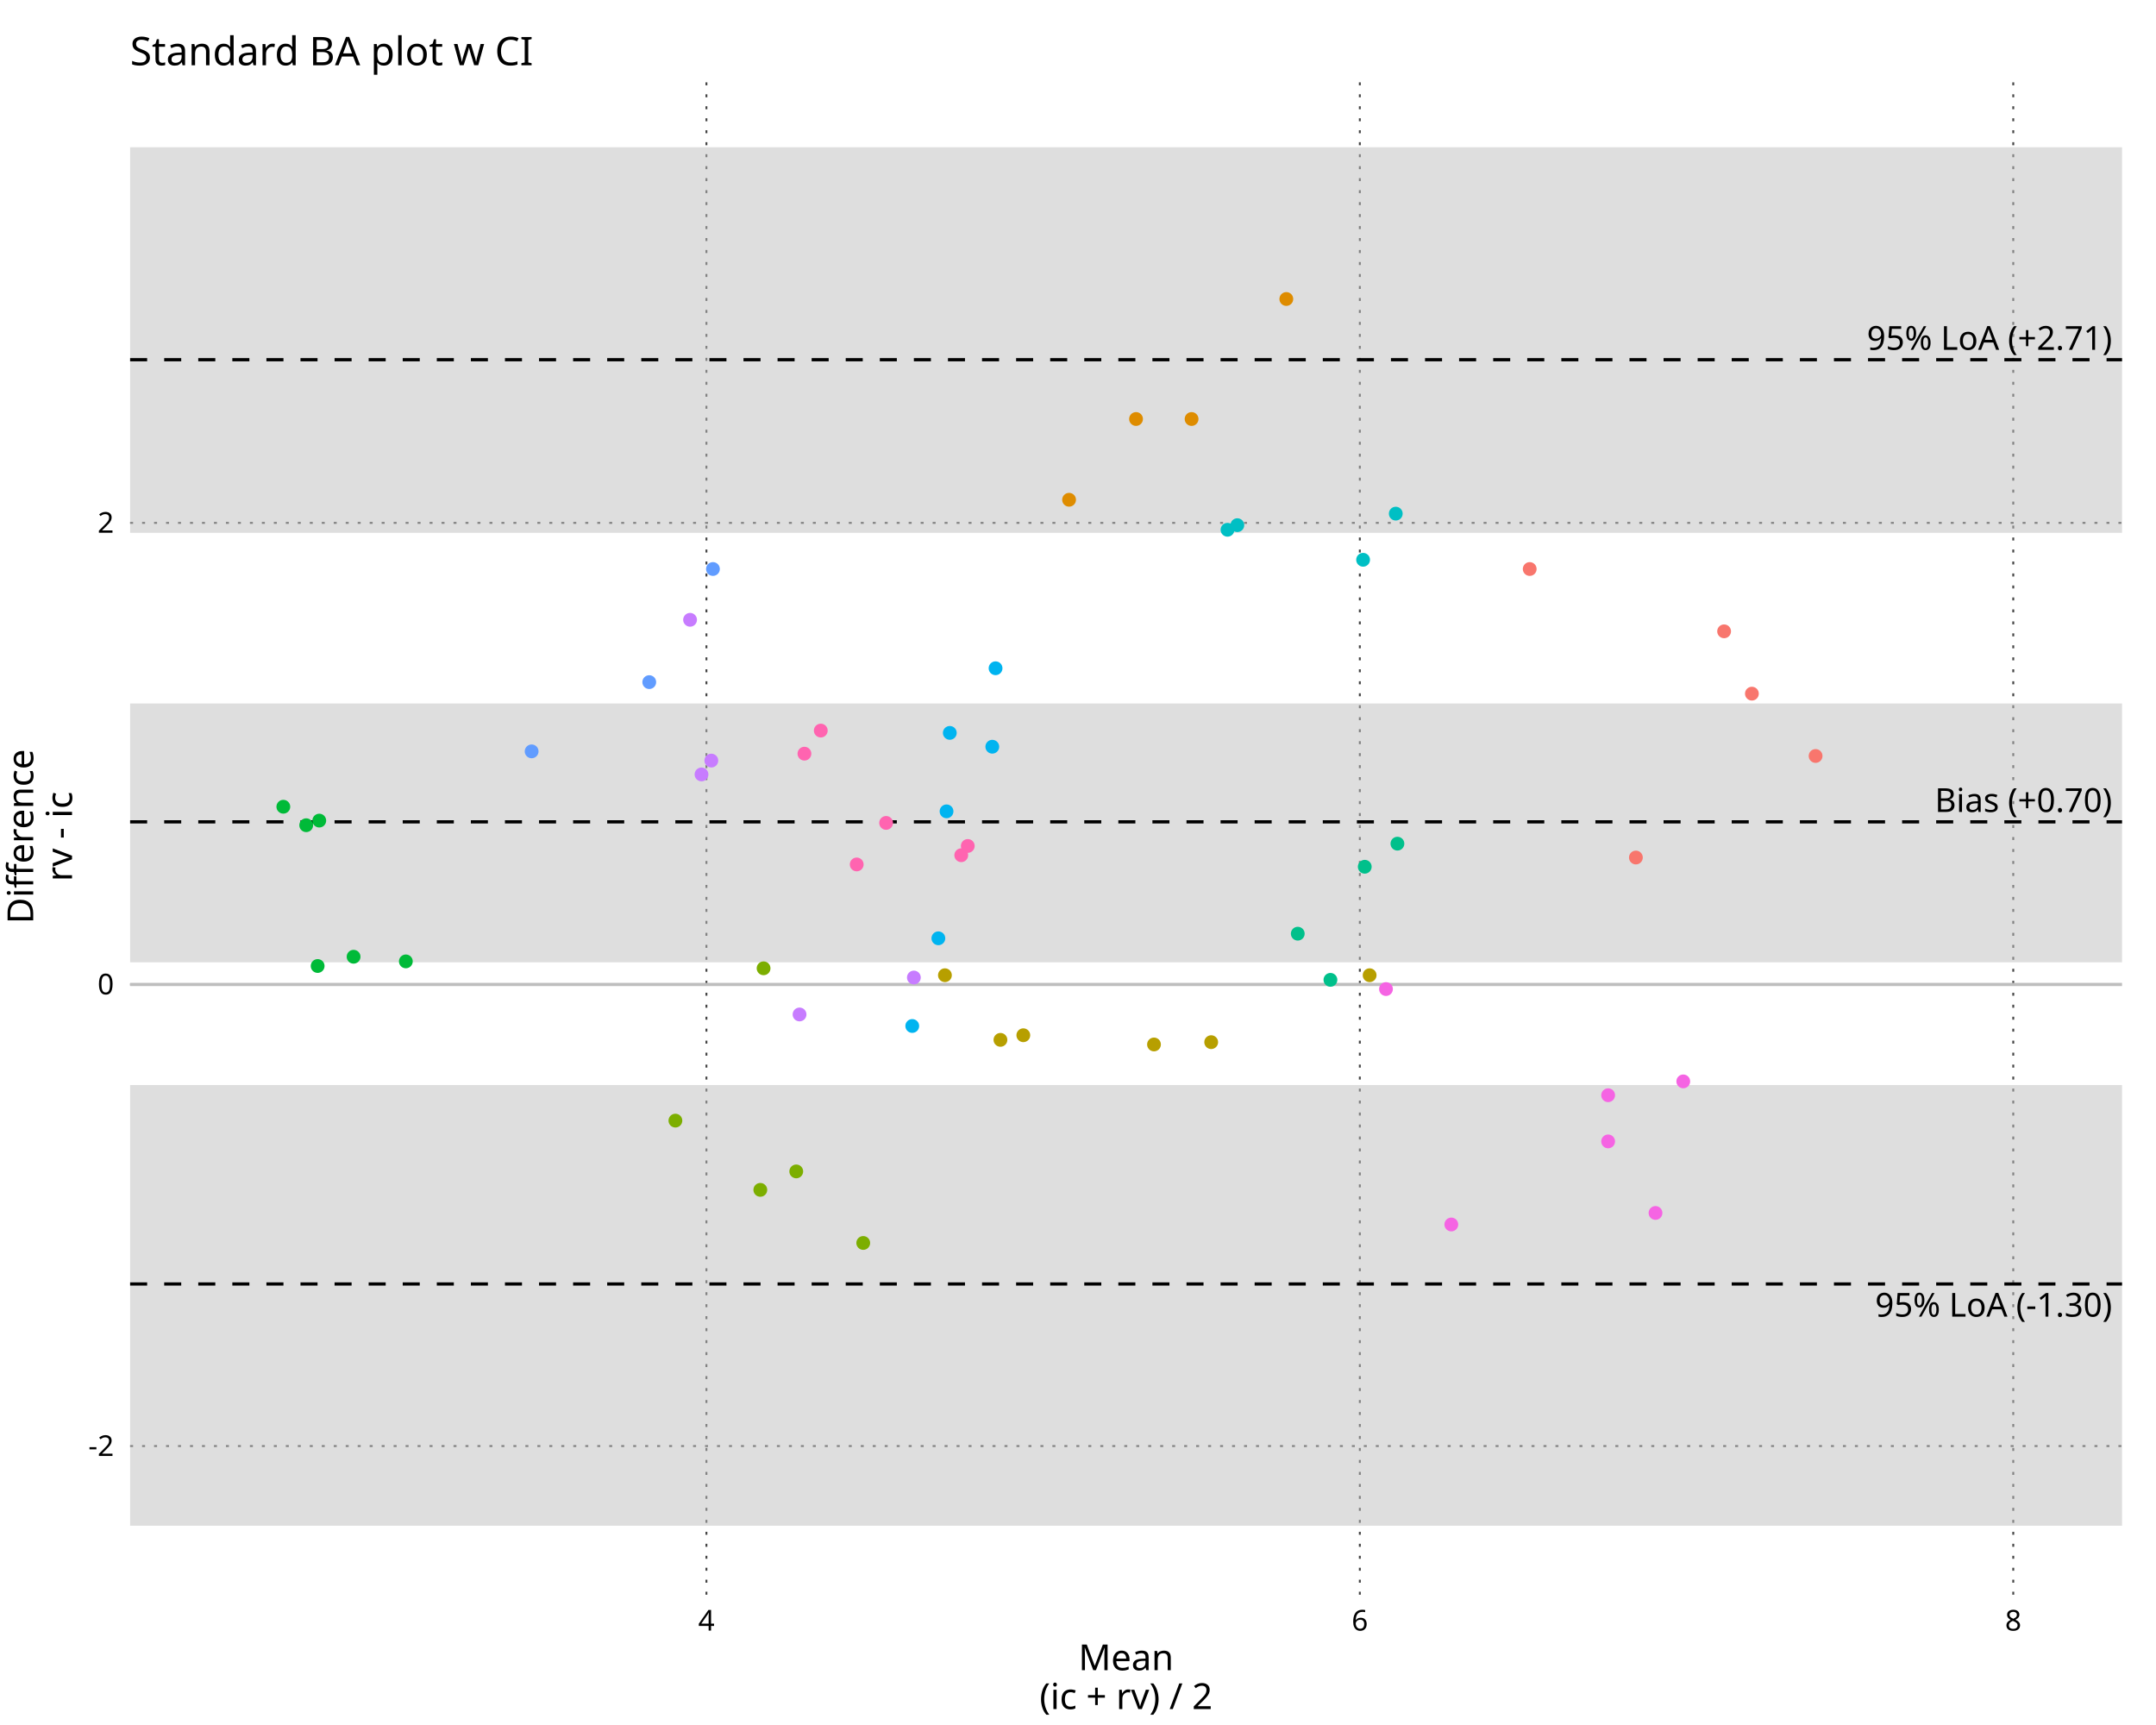
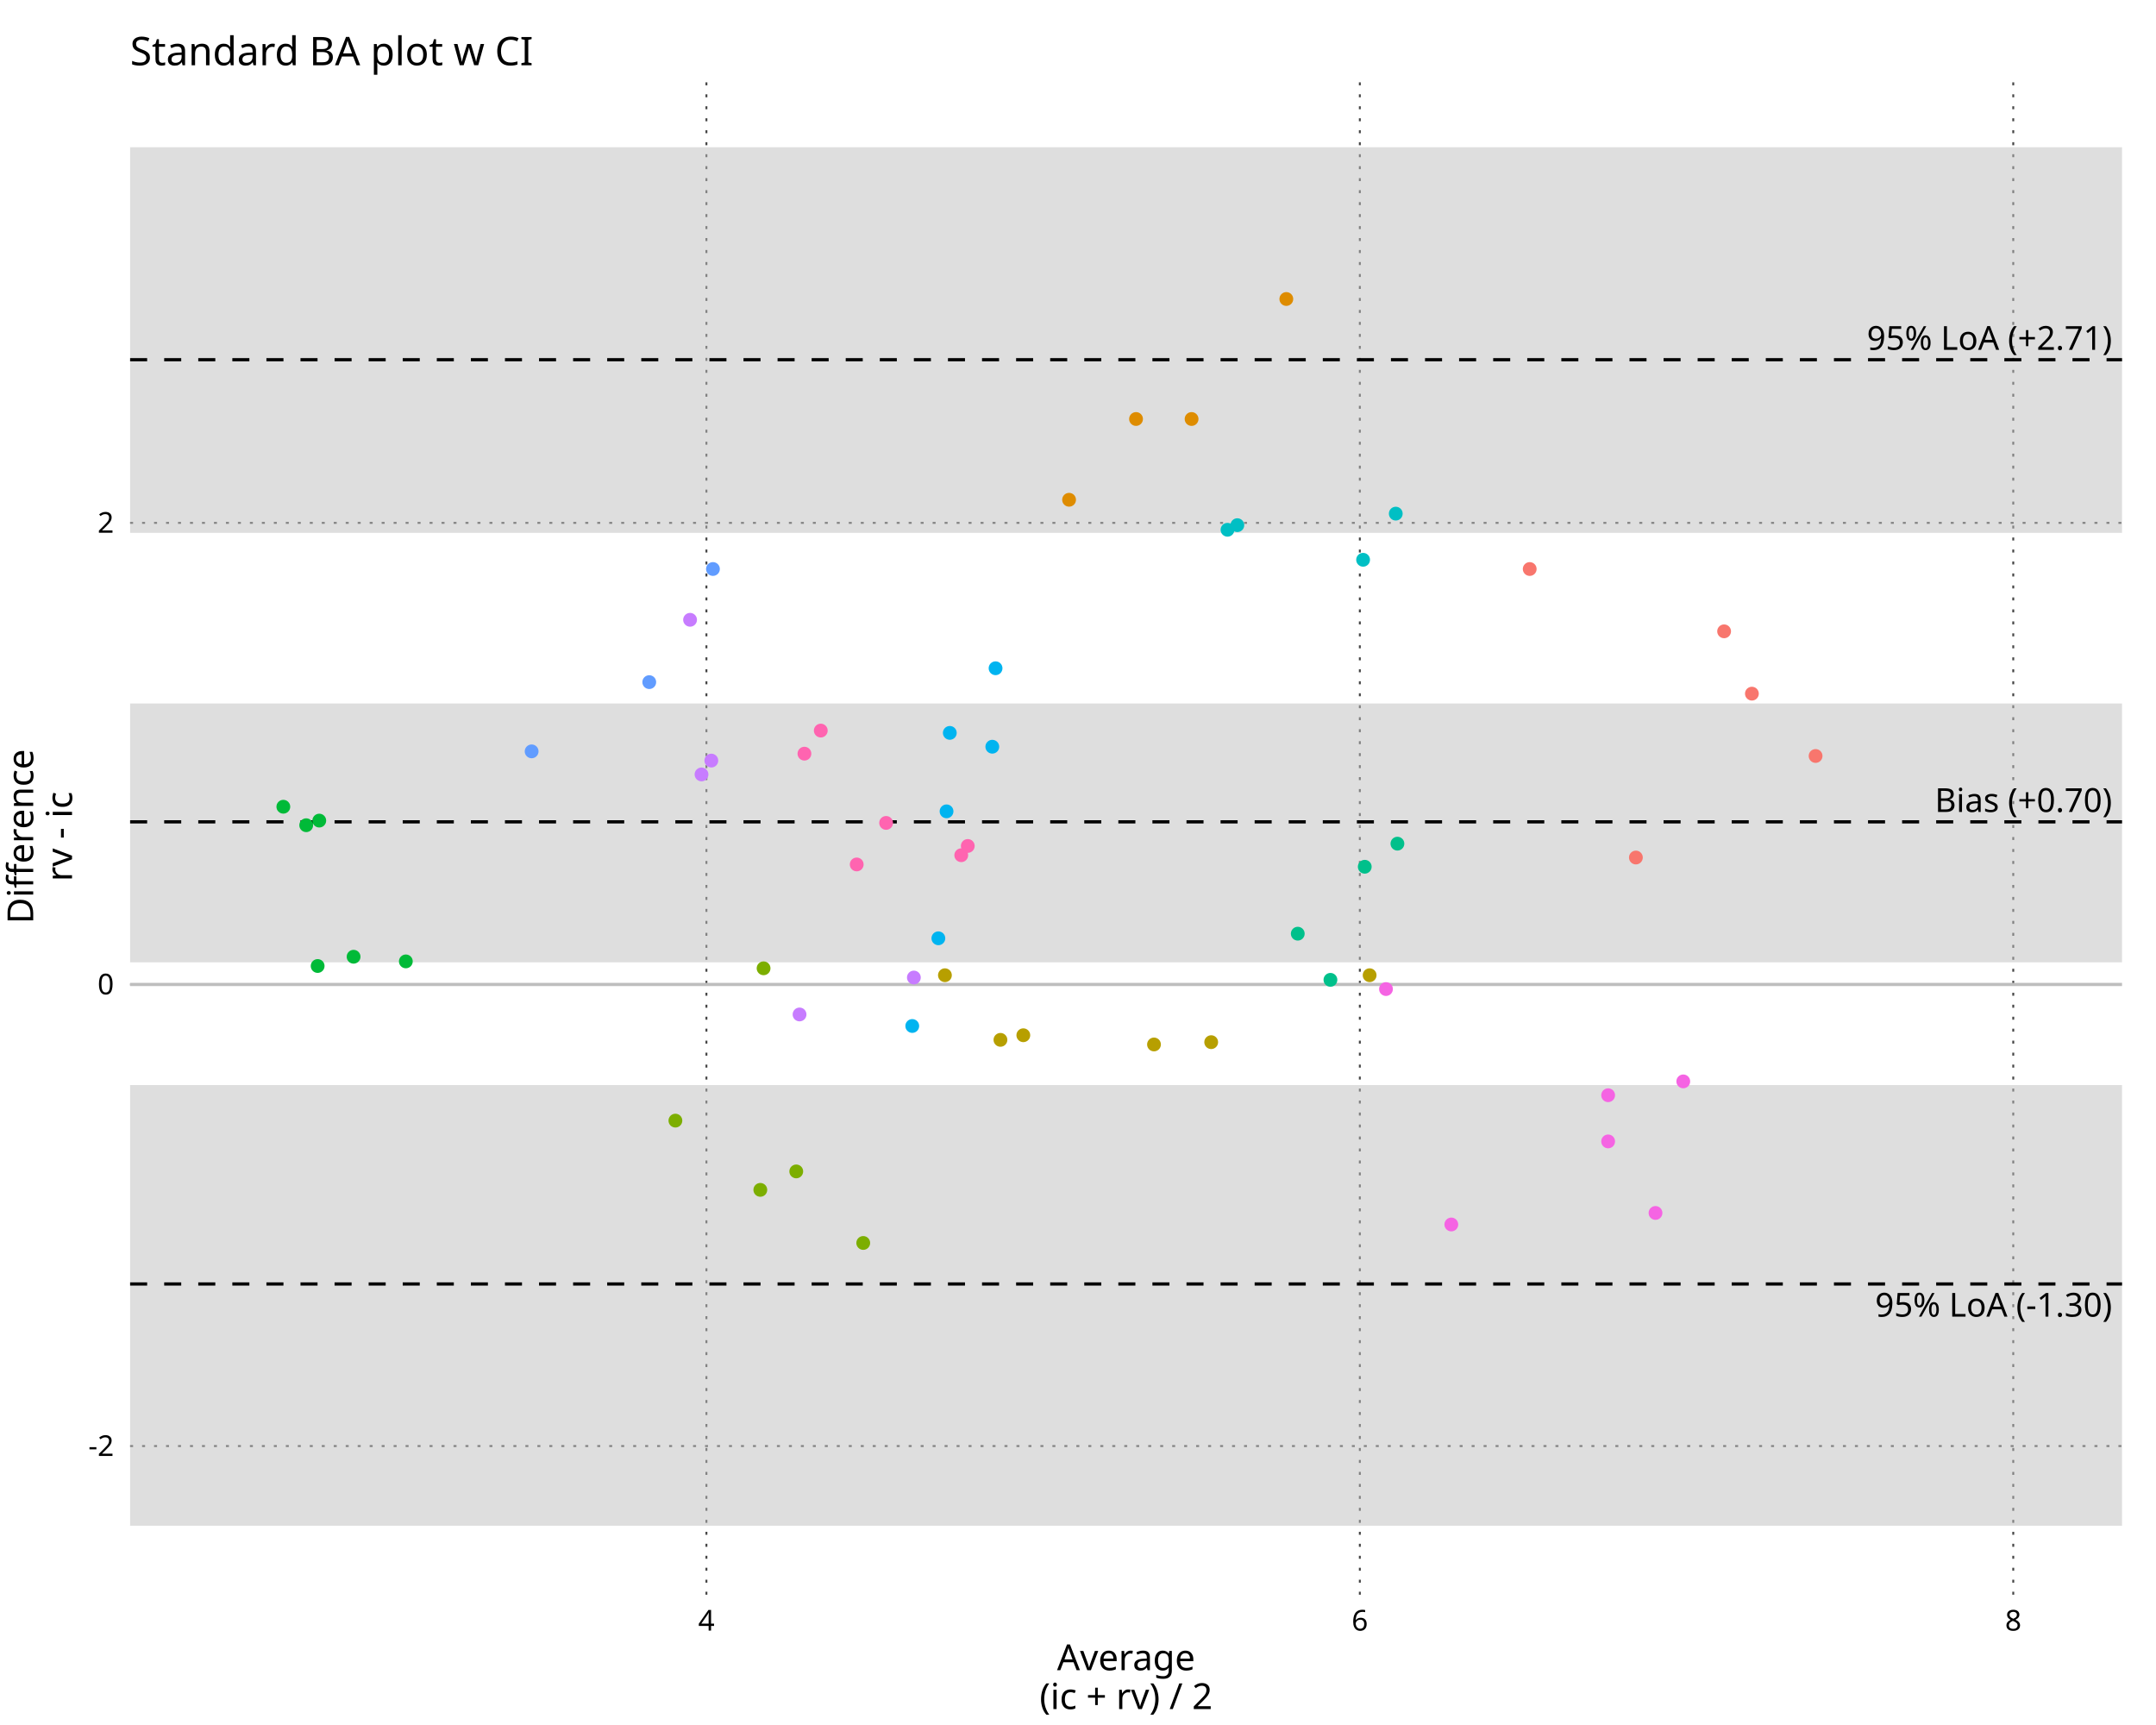
<svg xmlns="http://www.w3.org/2000/svg" class="svglite" data-engine-version="2.0" width="720.00pt" height="576.00pt" viewBox="0 0 720.00 576.00">
  <defs>
    <style type="text/css">
    .svglite line, .svglite polyline, .svglite polygon, .svglite path, .svglite rect, .svglite circle {
      fill: none;
      stroke: #000000;
      stroke-linecap: round;
      stroke-linejoin: round;
      stroke-miterlimit: 10.00;
    }
  </style>
  </defs>
  <rect width="100%" height="100%" style="stroke: none; fill: #FFFFFF;" />
  <defs>
    <clipPath id="cpMC4wMHw3MjAuMDB8MC4wMHw1NzYuMDA=">
      <rect x="0.00" y="0.00" width="720.00" height="576.00" />
    </clipPath>
  </defs>
  <g clip-path="url(#cpMC4wMHw3MjAuMDB8MC4wMHw1NzYuMDA=)">
    <polyline points="43.45,482.85 708.66,482.85 " style="stroke-width: 0.64; stroke: #454545; stroke-dasharray: 1.00,3.00; stroke-linecap: butt;" />
    <polyline points="43.45,328.72 708.66,328.72 " style="stroke-width: 0.64; stroke: #454545; stroke-dasharray: 1.00,3.00; stroke-linecap: butt;" />
    <polyline points="43.45,174.59 708.66,174.59 " style="stroke-width: 0.64; stroke: #454545; stroke-dasharray: 1.00,3.00; stroke-linecap: butt;" />
    <polyline points="235.91,532.49 235.91,26.15 " style="stroke-width: 0.64; stroke: #454545; stroke-dasharray: 1.00,3.00; stroke-linecap: butt;" />
    <polyline points="454.12,532.49 454.12,26.15 " style="stroke-width: 0.64; stroke: #454545; stroke-dasharray: 1.00,3.00; stroke-linecap: butt;" />
    <polyline points="672.33,532.49 672.33,26.15 " style="stroke-width: 0.64; stroke: #454545; stroke-dasharray: 1.00,3.00; stroke-linecap: butt;" />
    <line x1="43.45" y1="328.72" x2="708.66" y2="328.72" style="stroke-width: 1.07; stroke: #BEBEBE; stroke-linecap: butt;" />
    <rect x="43.45" y="234.91" width="665.21" height="86.42" style="stroke-width: 1.07; stroke: none; stroke-linecap: butt; stroke-linejoin: miter; fill: #BEBEBE; fill-opacity: 0.50;" />
    <rect x="43.45" y="362.31" width="665.21" height="147.16" style="stroke-width: 1.07; stroke: none; stroke-linecap: butt; stroke-linejoin: miter; fill: #BEBEBE; fill-opacity: 0.50;" />
    <rect x="43.45" y="49.17" width="665.21" height="128.75" style="stroke-width: 1.07; stroke: none; stroke-linecap: butt; stroke-linejoin: miter; fill: #BEBEBE; fill-opacity: 0.50;" />
    <line x1="43.45" y1="274.43" x2="708.66" y2="274.43" style="stroke-width: 1.07; stroke-dasharray: 5.69,5.69; stroke-linecap: butt;" />
    <line x1="43.45" y1="428.73" x2="708.66" y2="428.73" style="stroke-width: 1.07; stroke-dasharray: 5.69,5.69; stroke-linecap: butt;" />
    <line x1="43.45" y1="120.12" x2="708.66" y2="120.12" style="stroke-width: 1.07; stroke-dasharray: 5.69,5.69; stroke-linecap: butt;" />
    <polygon points="644.19,274.43 706.67,274.43 706.59,274.43 706.91,274.41 707.23,274.35 707.53,274.24 707.80,274.08 708.05,273.87 708.26,273.63 708.43,273.36 708.56,273.07 708.64,272.76 708.66,272.44 708.66,272.44 708.66,262.19 708.66,262.19 708.64,261.87 708.56,261.56 708.43,261.27 708.26,261.00 708.05,260.76 707.80,260.56 707.53,260.40 707.23,260.28 706.91,260.22 706.67,260.21 644.19,260.21 644.42,260.22 644.11,260.21 643.79,260.25 643.48,260.34 643.19,260.47 642.93,260.65 642.70,260.88 642.51,261.13 642.36,261.41 642.26,261.72 642.20,262.03 642.20,262.19 642.20,272.44 642.20,272.28 642.20,272.60 642.26,272.92 642.36,273.22 642.51,273.50 642.70,273.76 642.93,273.98 643.19,274.16 643.48,274.30 643.79,274.39 644.11,274.43 " style="stroke-width: nan; stroke: none; fill: none;" />
    <text x="705.35" y="271.12" text-anchor="end" style="font-size: 11.04px; font-family: sans;" textLength="59.84px" lengthAdjust="spacingAndGlyphs">Bias (+0.70)</text>
    <polygon points="623.63,442.96 706.67,442.96 706.59,442.95 706.91,442.94 707.23,442.88 707.53,442.76 707.80,442.60 708.05,442.40 708.26,442.16 708.43,441.89 708.56,441.60 708.64,441.29 708.66,440.97 708.66,440.97 708.66,430.72 708.66,430.72 708.64,430.40 708.56,430.09 708.43,429.80 708.26,429.53 708.05,429.29 707.80,429.09 707.53,428.93 707.23,428.81 706.91,428.75 706.67,428.73 623.63,428.73 623.87,428.75 623.55,428.74 623.23,428.78 622.93,428.86 622.64,429.00 622.37,429.18 622.14,429.40 621.95,429.66 621.80,429.94 621.70,430.25 621.65,430.56 621.64,430.72 621.64,440.97 621.65,440.81 621.65,441.13 621.70,441.44 621.80,441.75 621.95,442.03 622.14,442.29 622.37,442.51 622.64,442.69 622.93,442.83 623.23,442.92 623.55,442.95 " style="stroke-width: nan; stroke: none; fill: none;" />
    <text x="705.35" y="439.64" text-anchor="end" style="font-size: 11.04px; font-family: sans;" textLength="80.39px" lengthAdjust="spacingAndGlyphs">95% LoA (-1.30)</text>
    <polygon points="620.86,120.12 706.67,120.12 706.59,120.12 706.91,120.11 707.23,120.04 707.53,119.93 707.80,119.77 708.05,119.57 708.26,119.33 708.43,119.06 708.56,118.76 708.64,118.45 708.66,118.13 708.66,118.13 708.66,107.89 708.66,107.89 708.64,107.57 708.56,107.26 708.43,106.96 708.26,106.69 708.05,106.45 707.80,106.25 707.53,106.09 707.23,105.98 706.91,105.91 706.67,105.90 620.86,105.90 621.10,105.91 620.78,105.90 620.46,105.94 620.15,106.03 619.86,106.17 619.60,106.35 619.37,106.57 619.18,106.82 619.03,107.11 618.93,107.41 618.88,107.73 618.87,107.89 618.87,118.13 618.88,117.97 618.88,118.29 618.93,118.61 619.03,118.91 619.18,119.20 619.37,119.45 619.60,119.67 619.86,119.85 620.15,119.99 620.46,120.08 620.78,120.12 " style="stroke-width: nan; stroke: none; fill: none;" />
    <text x="705.35" y="116.81" text-anchor="end" style="font-size: 11.04px; font-family: sans;" textLength="83.17px" lengthAdjust="spacingAndGlyphs">95% LoA (+2.71)</text>
    <circle cx="585.05" cy="231.62" r="1.95" style="stroke-width: 0.71; stroke: #F8766D; fill: #F8766D;" />
    <circle cx="510.85" cy="190.00" r="1.95" style="stroke-width: 0.71; stroke: #F8766D; fill: #F8766D;" />
    <circle cx="606.32" cy="252.43" r="1.95" style="stroke-width: 0.71; stroke: #F8766D; fill: #F8766D;" />
    <circle cx="546.31" cy="286.34" r="1.95" style="stroke-width: 0.71; stroke: #F8766D; fill: #F8766D;" />
    <circle cx="575.77" cy="210.81" r="1.95" style="stroke-width: 0.71; stroke: #F8766D; fill: #F8766D;" />
    <circle cx="357.02" cy="166.88" r="1.95" style="stroke-width: 0.71; stroke: #DE8C00; fill: #DE8C00;" />
    <circle cx="429.57" cy="99.84" r="1.95" style="stroke-width: 0.71; stroke: #DE8C00; fill: #DE8C00;" />
    <circle cx="397.93" cy="139.91" r="1.95" style="stroke-width: 0.71; stroke: #DE8C00; fill: #DE8C00;" />
    <circle cx="379.38" cy="139.91" r="1.95" style="stroke-width: 0.71; stroke: #DE8C00; fill: #DE8C00;" />
    <circle cx="315.56" cy="325.64" r="1.95" style="stroke-width: 0.71; stroke: #B79F00; fill: #B79F00;" />
    <circle cx="385.38" cy="348.76" r="1.95" style="stroke-width: 0.71; stroke: #B79F00; fill: #B79F00;" />
    <circle cx="341.74" cy="345.68" r="1.95" style="stroke-width: 0.71; stroke: #B79F00; fill: #B79F00;" />
    <circle cx="334.10" cy="347.22" r="1.95" style="stroke-width: 0.71; stroke: #B79F00; fill: #B79F00;" />
    <circle cx="457.39" cy="325.64" r="1.95" style="stroke-width: 0.71; stroke: #B79F00; fill: #B79F00;" />
    <circle cx="404.48" cy="347.99" r="1.95" style="stroke-width: 0.71; stroke: #B79F00; fill: #B79F00;" />
    <circle cx="255.00" cy="323.33" r="1.95" style="stroke-width: 0.71; stroke: #7CAE00; fill: #7CAE00;" />
    <circle cx="225.55" cy="374.19" r="1.95" style="stroke-width: 0.71; stroke: #7CAE00; fill: #7CAE00;" />
    <circle cx="253.91" cy="397.31" r="1.95" style="stroke-width: 0.71; stroke: #7CAE00; fill: #7CAE00;" />
    <circle cx="265.91" cy="391.15" r="1.95" style="stroke-width: 0.71; stroke: #7CAE00; fill: #7CAE00;" />
    <circle cx="288.28" cy="415.04" r="1.95" style="stroke-width: 0.71; stroke: #7CAE00; fill: #7CAE00;" />
    <circle cx="135.53" cy="321.02" r="1.95" style="stroke-width: 0.71; stroke: #00BA38; fill: #00BA38;" />
    <circle cx="118.08" cy="319.47" r="1.95" style="stroke-width: 0.71; stroke: #00BA38; fill: #00BA38;" />
    <circle cx="106.08" cy="322.56" r="1.95" style="stroke-width: 0.71; stroke: #00BA38; fill: #00BA38;" />
    <circle cx="106.62" cy="274.01" r="1.95" style="stroke-width: 0.71; stroke: #00BA38; fill: #00BA38;" />
    <circle cx="94.62" cy="269.38" r="1.95" style="stroke-width: 0.71; stroke: #00BA38; fill: #00BA38;" />
    <circle cx="102.26" cy="275.55" r="1.95" style="stroke-width: 0.71; stroke: #00BA38; fill: #00BA38;" />
    <circle cx="444.30" cy="327.18" r="1.95" style="stroke-width: 0.71; stroke: #00C08B; fill: #00C08B;" />
    <circle cx="466.67" cy="281.71" r="1.95" style="stroke-width: 0.71; stroke: #00C08B; fill: #00C08B;" />
    <circle cx="433.39" cy="311.77" r="1.95" style="stroke-width: 0.71; stroke: #00C08B; fill: #00C08B;" />
    <circle cx="455.76" cy="289.42" r="1.95" style="stroke-width: 0.71; stroke: #00C08B; fill: #00C08B;" />
    <circle cx="466.12" cy="171.51" r="1.95" style="stroke-width: 0.71; stroke: #00BFC4; fill: #00BFC4;" />
    <circle cx="413.21" cy="175.36" r="1.95" style="stroke-width: 0.71; stroke: #00BFC4; fill: #00BFC4;" />
    <circle cx="409.93" cy="176.90" r="1.95" style="stroke-width: 0.71; stroke: #00BFC4; fill: #00BFC4;" />
    <circle cx="455.21" cy="186.92" r="1.95" style="stroke-width: 0.71; stroke: #00BFC4; fill: #00BFC4;" />
    <circle cx="304.65" cy="342.59" r="1.95" style="stroke-width: 0.71; stroke: #00B4F0; fill: #00B4F0;" />
    <circle cx="313.37" cy="313.31" r="1.95" style="stroke-width: 0.71; stroke: #00B4F0; fill: #00B4F0;" />
    <circle cx="316.10" cy="270.92" r="1.95" style="stroke-width: 0.71; stroke: #00B4F0; fill: #00B4F0;" />
    <circle cx="317.19" cy="244.72" r="1.95" style="stroke-width: 0.71; stroke: #00B4F0; fill: #00B4F0;" />
    <circle cx="331.38" cy="249.34" r="1.95" style="stroke-width: 0.71; stroke: #00B4F0; fill: #00B4F0;" />
    <circle cx="332.47" cy="223.14" r="1.95" style="stroke-width: 0.71; stroke: #00B4F0; fill: #00B4F0;" />
    <circle cx="216.82" cy="227.77" r="1.95" style="stroke-width: 0.71; stroke: #619CFF; fill: #619CFF;" />
    <circle cx="238.09" cy="190.00" r="1.95" style="stroke-width: 0.71; stroke: #619CFF; fill: #619CFF;" />
    <circle cx="177.54" cy="250.89" r="1.95" style="stroke-width: 0.71; stroke: #619CFF; fill: #619CFF;" />
    <circle cx="267.01" cy="338.74" r="1.95" style="stroke-width: 0.71; stroke: #C77CFF; fill: #C77CFF;" />
    <circle cx="305.19" cy="326.41" r="1.95" style="stroke-width: 0.71; stroke: #C77CFF; fill: #C77CFF;" />
    <circle cx="230.45" cy="206.96" r="1.95" style="stroke-width: 0.71; stroke: #C77CFF; fill: #C77CFF;" />
    <circle cx="234.27" cy="258.59" r="1.95" style="stroke-width: 0.71; stroke: #C77CFF; fill: #C77CFF;" />
    <circle cx="237.55" cy="253.97" r="1.95" style="stroke-width: 0.71; stroke: #C77CFF; fill: #C77CFF;" />
    <circle cx="562.13" cy="361.09" r="1.95" style="stroke-width: 0.71; stroke: #F564E3; fill: #F564E3;" />
    <circle cx="462.85" cy="330.26" r="1.95" style="stroke-width: 0.71; stroke: #F564E3; fill: #F564E3;" />
    <circle cx="537.04" cy="365.71" r="1.95" style="stroke-width: 0.71; stroke: #F564E3; fill: #F564E3;" />
    <circle cx="537.04" cy="381.13" r="1.95" style="stroke-width: 0.71; stroke: #F564E3; fill: #F564E3;" />
    <circle cx="552.86" cy="405.02" r="1.95" style="stroke-width: 0.71; stroke: #F564E3; fill: #F564E3;" />
    <circle cx="484.67" cy="408.87" r="1.95" style="stroke-width: 0.71; stroke: #F564E3; fill: #F564E3;" />
    <circle cx="321.01" cy="285.57" r="1.95" style="stroke-width: 0.71; stroke: #FF64B0; fill: #FF64B0;" />
    <circle cx="286.10" cy="288.65" r="1.95" style="stroke-width: 0.71; stroke: #FF64B0; fill: #FF64B0;" />
    <circle cx="274.10" cy="243.95" r="1.95" style="stroke-width: 0.71; stroke: #FF64B0; fill: #FF64B0;" />
    <circle cx="268.64" cy="251.66" r="1.95" style="stroke-width: 0.71; stroke: #FF64B0; fill: #FF64B0;" />
    <circle cx="295.92" cy="274.78" r="1.95" style="stroke-width: 0.71; stroke: #FF64B0; fill: #FF64B0;" />
    <circle cx="323.19" cy="282.48" r="1.95" style="stroke-width: 0.71; stroke: #FF64B0; fill: #FF64B0;" />
    <text x="38.07" y="486.16" text-anchor="end" style="font-size: 9.60px; font-family: sans;" textLength="8.54px" lengthAdjust="spacingAndGlyphs">-2</text>
    <text x="38.07" y="332.03" text-anchor="end" style="font-size: 9.60px; font-family: sans;" textLength="5.34px" lengthAdjust="spacingAndGlyphs">0</text>
    <text x="38.07" y="177.89" text-anchor="end" style="font-size: 9.60px; font-family: sans;" textLength="5.34px" lengthAdjust="spacingAndGlyphs">2</text>
    <text x="235.91" y="544.47" text-anchor="middle" style="font-size: 9.60px; font-family: sans;" textLength="5.34px" lengthAdjust="spacingAndGlyphs">4</text>
    <text x="454.12" y="544.47" text-anchor="middle" style="font-size: 9.60px; font-family: sans;" textLength="5.34px" lengthAdjust="spacingAndGlyphs">6</text>
    <text x="672.33" y="544.47" text-anchor="middle" style="font-size: 9.60px; font-family: sans;" textLength="5.34px" lengthAdjust="spacingAndGlyphs">8</text>
-     <text x="376.06" y="557.71" text-anchor="middle" style="font-size: 12.00px; font-family: sans;" textLength="30.02px" lengthAdjust="spacingAndGlyphs">Mean</text>
+     <text x="376.06" y="557.71" text-anchor="middle" style="font-size: 12.00px; font-family: sans;" textLength="44.70px" lengthAdjust="spacingAndGlyphs">Average</text>
    <text x="376.06" y="570.67" text-anchor="middle" style="font-size: 12.00px; font-family: sans;" textLength="57.02px" lengthAdjust="spacingAndGlyphs">(ic + rv) / 2</text>
    <text transform="translate(11.09,279.32) rotate(-90)" text-anchor="middle" style="font-size: 12.00px; font-family: sans;" textLength="54.70px" lengthAdjust="spacingAndGlyphs">Difference</text>
    <text transform="translate(24.05,279.32) rotate(-90)" text-anchor="middle" style="font-size: 12.00px; font-family: sans;" textLength="29.33px" lengthAdjust="spacingAndGlyphs">rv - ic</text>
    <text x="43.45" y="21.79" style="font-size: 13.20px; font-family: sans;" textLength="129.88px" lengthAdjust="spacingAndGlyphs">Standard BA plot w CI</text>
  </g>
</svg>
